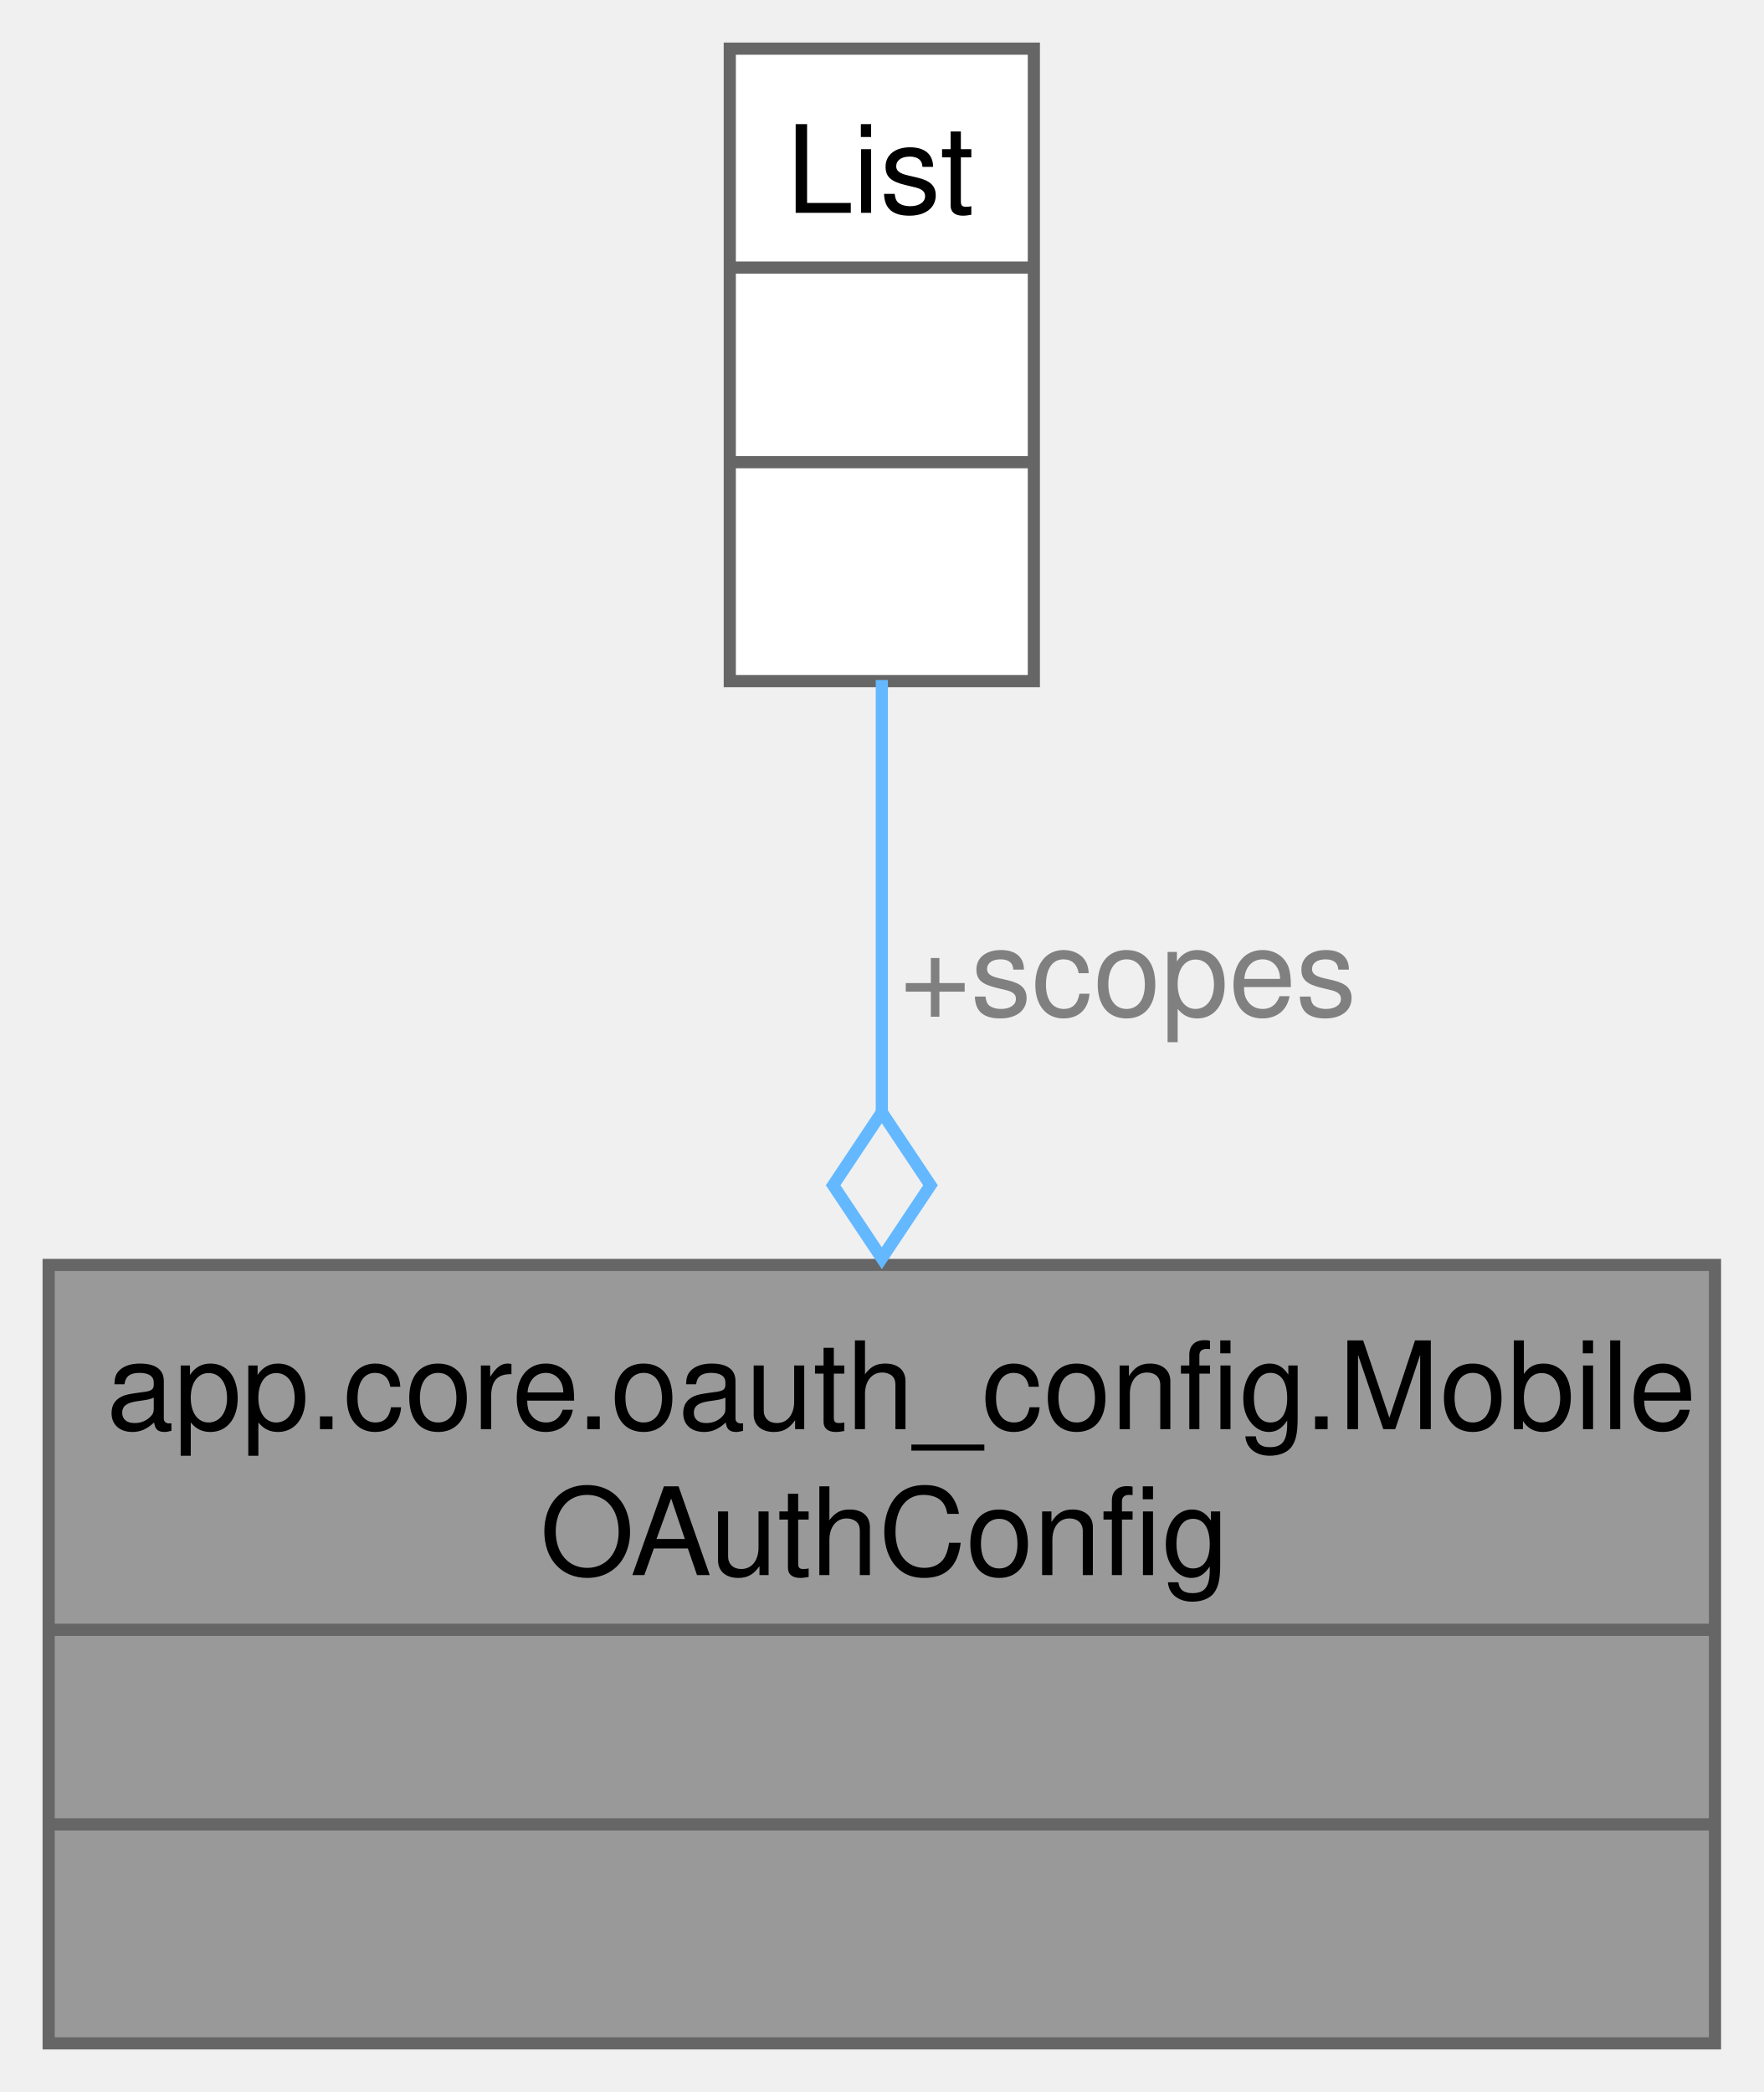
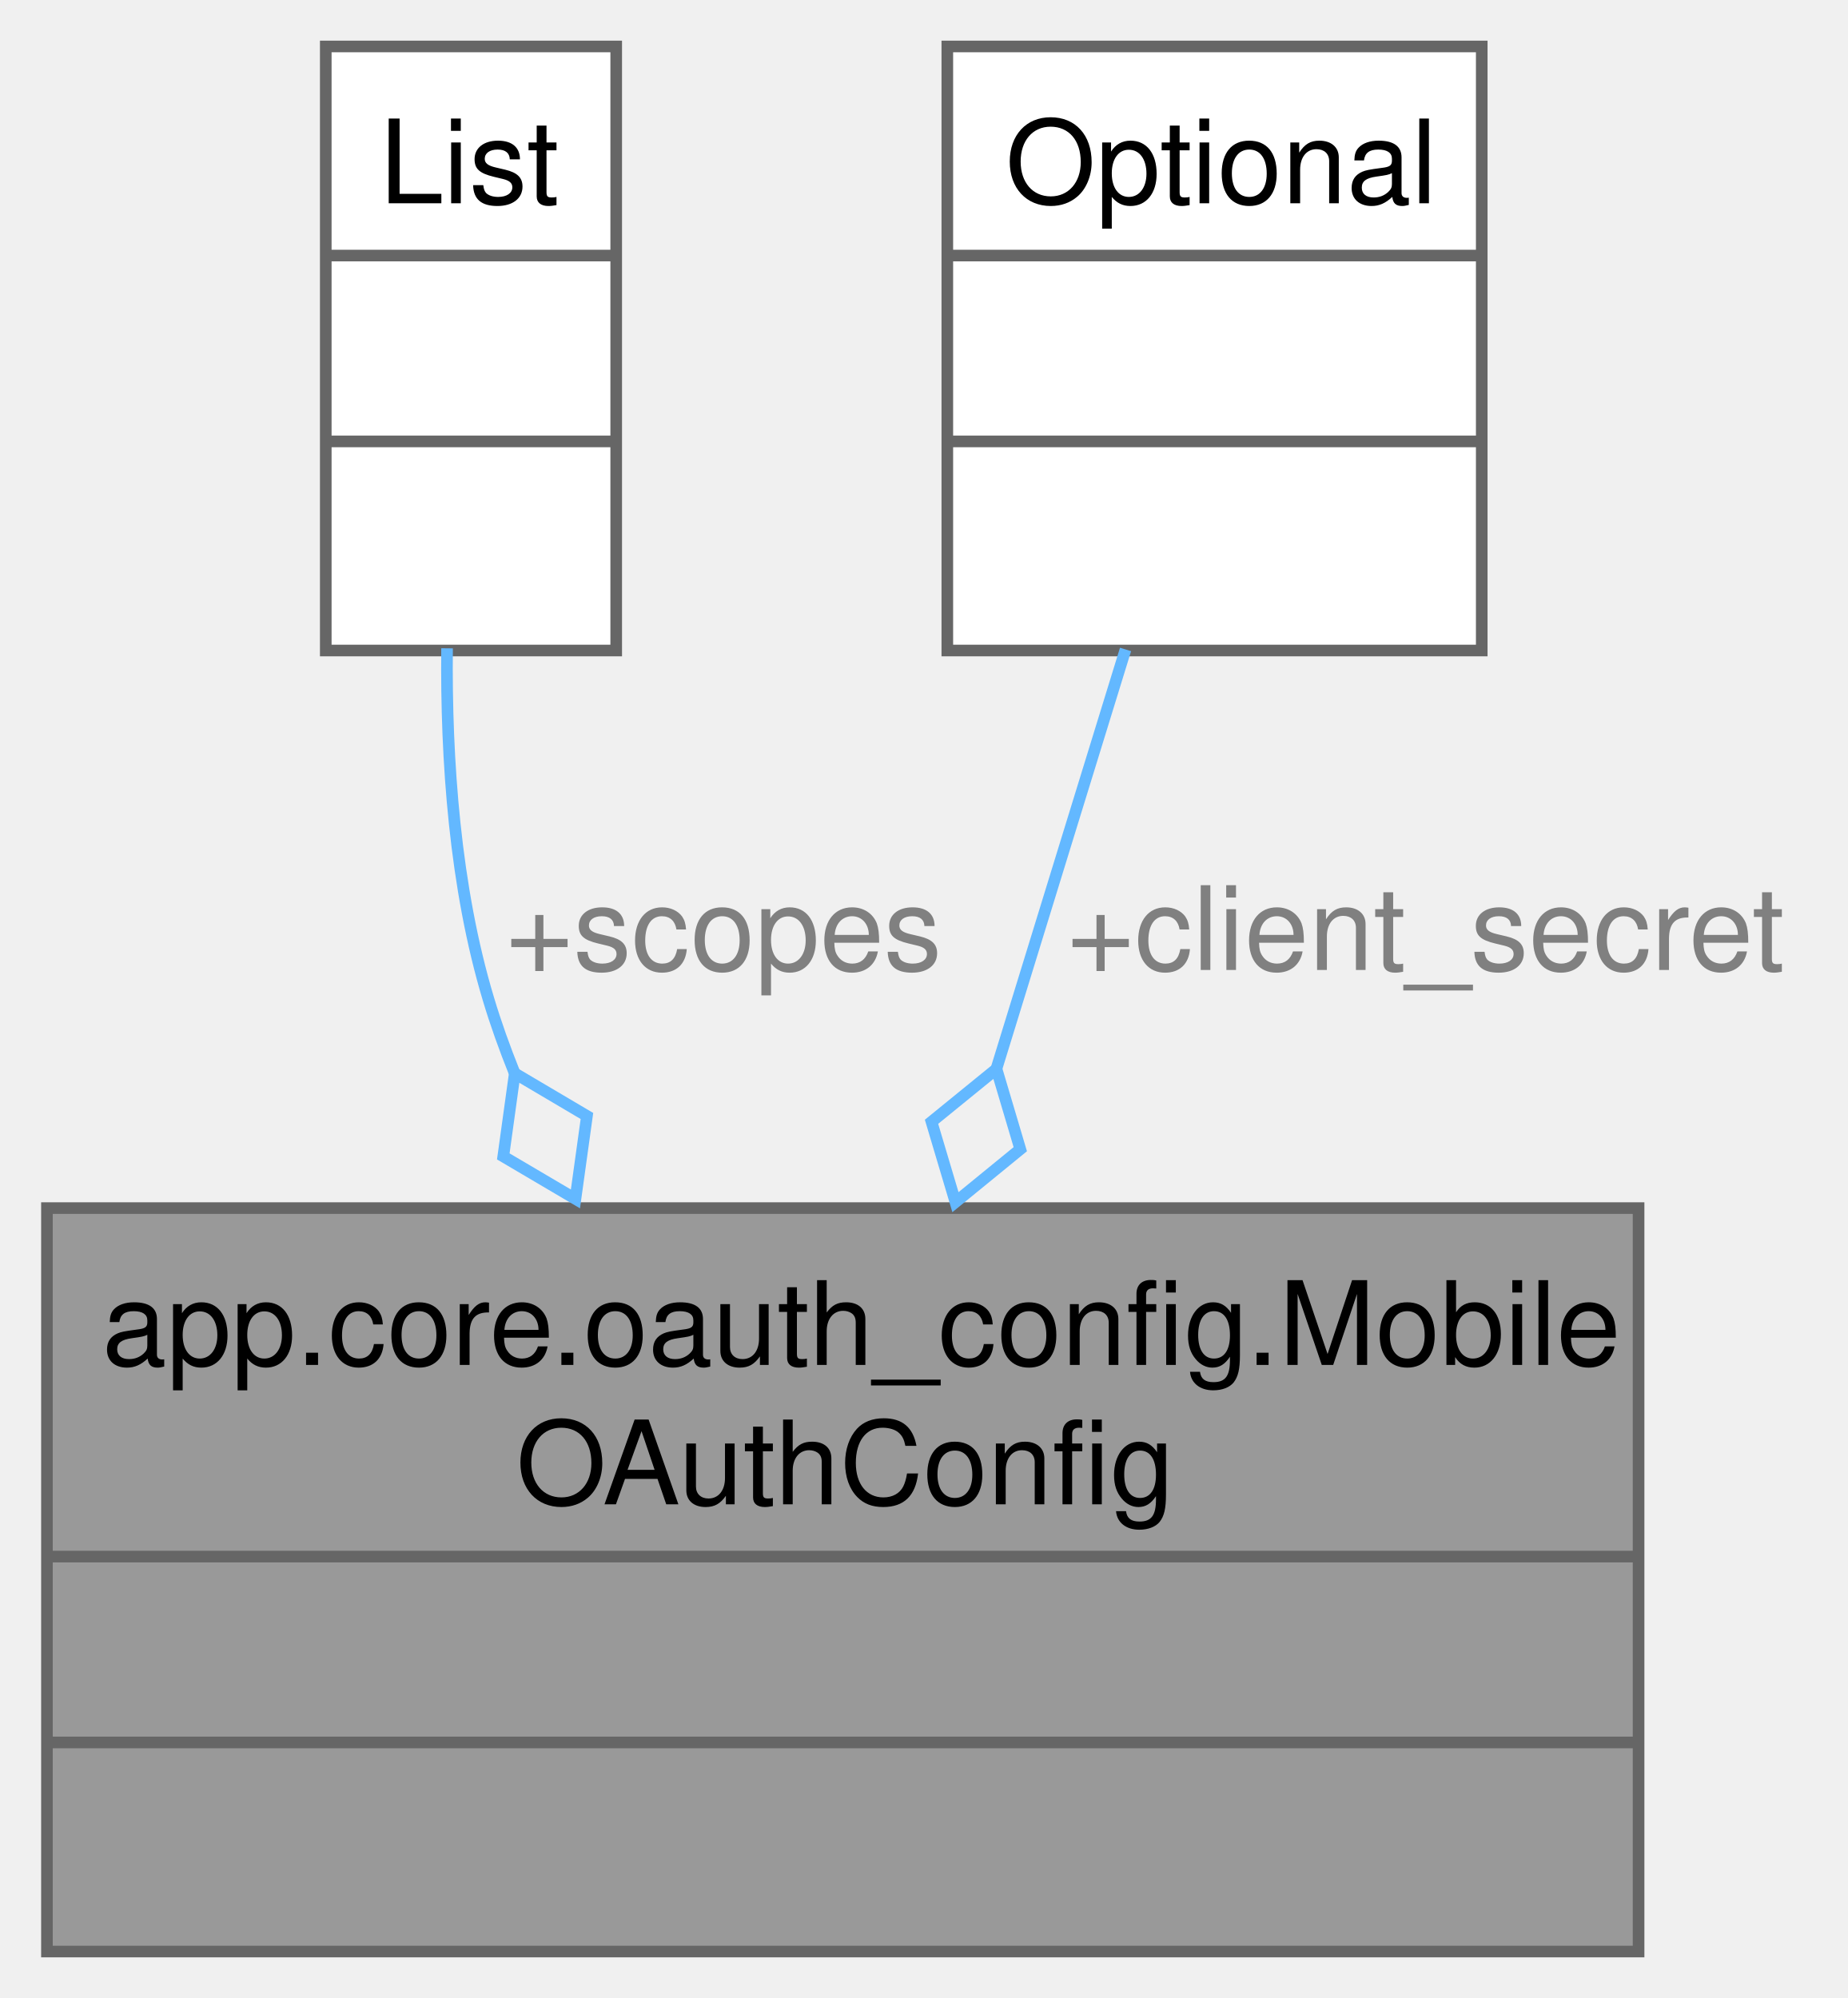
- <svg xmlns="http://www.w3.org/2000/svg" xmlns:xlink="http://www.w3.org/1999/xlink" width="145pt" height="172pt" viewBox="0.00 0.00 145.00 172.00">
+ <svg xmlns="http://www.w3.org/2000/svg" xmlns:xlink="http://www.w3.org/1999/xlink" width="159pt" height="172pt" viewBox="0.00 0.00 158.92 172.00">
  <g id="graph0" class="graph" transform="scale(1 1) rotate(0) translate(4 168)">
    <g id="Node000001" class="node">
      <g id="a_Node000001">
        <a xlink:title=" ">
          <polygon fill="#999999" stroke="none" points="137,-64 0,-64 0,0 137,0 137,-64" />
          <text text-anchor="start" x="4.75" y="-50.5" font-family="Helvetica,sans-Serif" font-size="10.00">app.core.oauth_config.Mobile</text>
          <text text-anchor="start" x="40.38" y="-38.5" font-family="Helvetica,sans-Serif" font-size="10.00">OAuthConfig</text>
          <text text-anchor="start" x="67" y="-22.5" font-family="Helvetica,sans-Serif" font-size="10.00"> </text>
          <text text-anchor="start" x="67" y="-6.5" font-family="Helvetica,sans-Serif" font-size="10.00"> </text>
          <polygon fill="#666666" stroke="#666666" points="0,-34 0,-34 137,-34 137,-34 0,-34" />
          <polygon fill="#666666" stroke="#666666" points="0,-18 0,-18 137,-18 137,-18 0,-18" />
          <polygon fill="none" stroke="#666666" points="0,0 0,-64 137,-64 137,0 0,0" />
        </a>
      </g>
    </g>
    <g id="Node000002" class="node">
      <g id="a_Node000002">
        <a xlink:title=" ">
-           <polygon fill="white" stroke="none" points="81,-164 56,-164 56,-112 81,-112 81,-164" />
-           <text text-anchor="start" x="60.62" y="-150.5" font-family="Helvetica,sans-Serif" font-size="10.00">List</text>
-           <text text-anchor="start" x="67" y="-134.5" font-family="Helvetica,sans-Serif" font-size="10.00"> </text>
-           <text text-anchor="start" x="67" y="-118.5" font-family="Helvetica,sans-Serif" font-size="10.00"> </text>
-           <polygon fill="#666666" stroke="#666666" points="56,-146 56,-146 81,-146 81,-146 56,-146" />
-           <polygon fill="#666666" stroke="#666666" points="56,-130 56,-130 81,-130 81,-130 56,-130" />
-           <polygon fill="none" stroke="#666666" points="56,-112 56,-164 81,-164 81,-112 56,-112" />
+           <polygon fill="white" stroke="none" points="49,-164 24,-164 24,-112 49,-112 49,-164" />
+           <text text-anchor="start" x="28.62" y="-150.5" font-family="Helvetica,sans-Serif" font-size="10.00">List</text>
+           <text text-anchor="start" x="35" y="-134.5" font-family="Helvetica,sans-Serif" font-size="10.00"> </text>
+           <text text-anchor="start" x="35" y="-118.5" font-family="Helvetica,sans-Serif" font-size="10.00"> </text>
+           <polygon fill="#666666" stroke="#666666" points="24,-146 24,-146 49,-146 49,-146 24,-146" />
+           <polygon fill="#666666" stroke="#666666" points="24,-130 24,-130 49,-130 49,-130 24,-130" />
+           <polygon fill="none" stroke="#666666" points="24,-112 24,-164 49,-164 49,-112 24,-112" />
        </a>
      </g>
    </g>
    <g id="edge1_Node000001_Node000002" class="edge">
      <g id="a_edge1_Node000001_Node000002">
        <a xlink:title=" ">
-           <path fill="none" stroke="#63b8ff" d="M68.5,-112.09C68.5,-101.41 68.5,-88.62 68.5,-76.46" />
-           <polygon fill="none" stroke="#63b8ff" points="68.5,-76.55 64.5,-70.55 68.5,-64.55 72.5,-70.55 68.5,-76.55" />
+           <path fill="none" stroke="#63b8ff" d="M34.44,-112.19C34.34,-102.58 35.11,-91.61 38,-82 38.63,-79.89 39.39,-77.78 40.23,-75.68" />
+           <polygon fill="none" stroke="#63b8ff" points="40.27,-75.6 39.28,-68.45 45.49,-64.79 46.48,-71.93 40.27,-75.6" />
        </a>
      </g>
-       <text text-anchor="middle" x="88.75" y="-84.5" font-family="Helvetica,sans-Serif" font-size="10.00" fill="grey"> +scopes</text>
+       <text text-anchor="middle" x="58.25" y="-84.5" font-family="Helvetica,sans-Serif" font-size="10.00" fill="grey"> +scopes</text>
+     </g>
+     <g id="Node000003" class="node">
+       <g id="a_Node000003">
+         <a xlink:title=" ">
+           <polygon fill="white" stroke="none" points="123.5,-164 77.5,-164 77.5,-112 123.5,-112 123.5,-164" />
+           <text text-anchor="start" x="82.5" y="-150.5" font-family="Helvetica,sans-Serif" font-size="10.00">Optional</text>
+           <text text-anchor="start" x="99" y="-134.5" font-family="Helvetica,sans-Serif" font-size="10.00"> </text>
+           <text text-anchor="start" x="99" y="-118.5" font-family="Helvetica,sans-Serif" font-size="10.00"> </text>
+           <polygon fill="#666666" stroke="#666666" points="77.5,-146 77.5,-146 123.5,-146 123.5,-146 77.5,-146" />
+           <polygon fill="#666666" stroke="#666666" points="77.5,-130 77.5,-130 123.5,-130 123.5,-130 77.5,-130" />
+           <polygon fill="none" stroke="#666666" points="77.5,-112 77.5,-164 123.5,-164 123.5,-112 77.5,-112" />
+         </a>
+       </g>
+     </g>
+     <g id="edge2_Node000001_Node000003" class="edge">
+       <g id="a_edge2_Node000001_Node000003">
+         <a xlink:title=" ">
+           <path fill="none" stroke="#63b8ff" d="M92.84,-112.09C89.51,-101.3 85.53,-88.34 81.75,-76.07" />
+           <polygon fill="none" stroke="#63b8ff" points="81.73,-75.98 76.14,-71.43 78.2,-64.51 83.78,-69.07 81.73,-75.98" />
+         </a>
+       </g>
+       <text text-anchor="middle" x="118.67" y="-84.5" font-family="Helvetica,sans-Serif" font-size="10.00" fill="grey"> +client_secret</text>
    </g>
  </g>
</svg>
